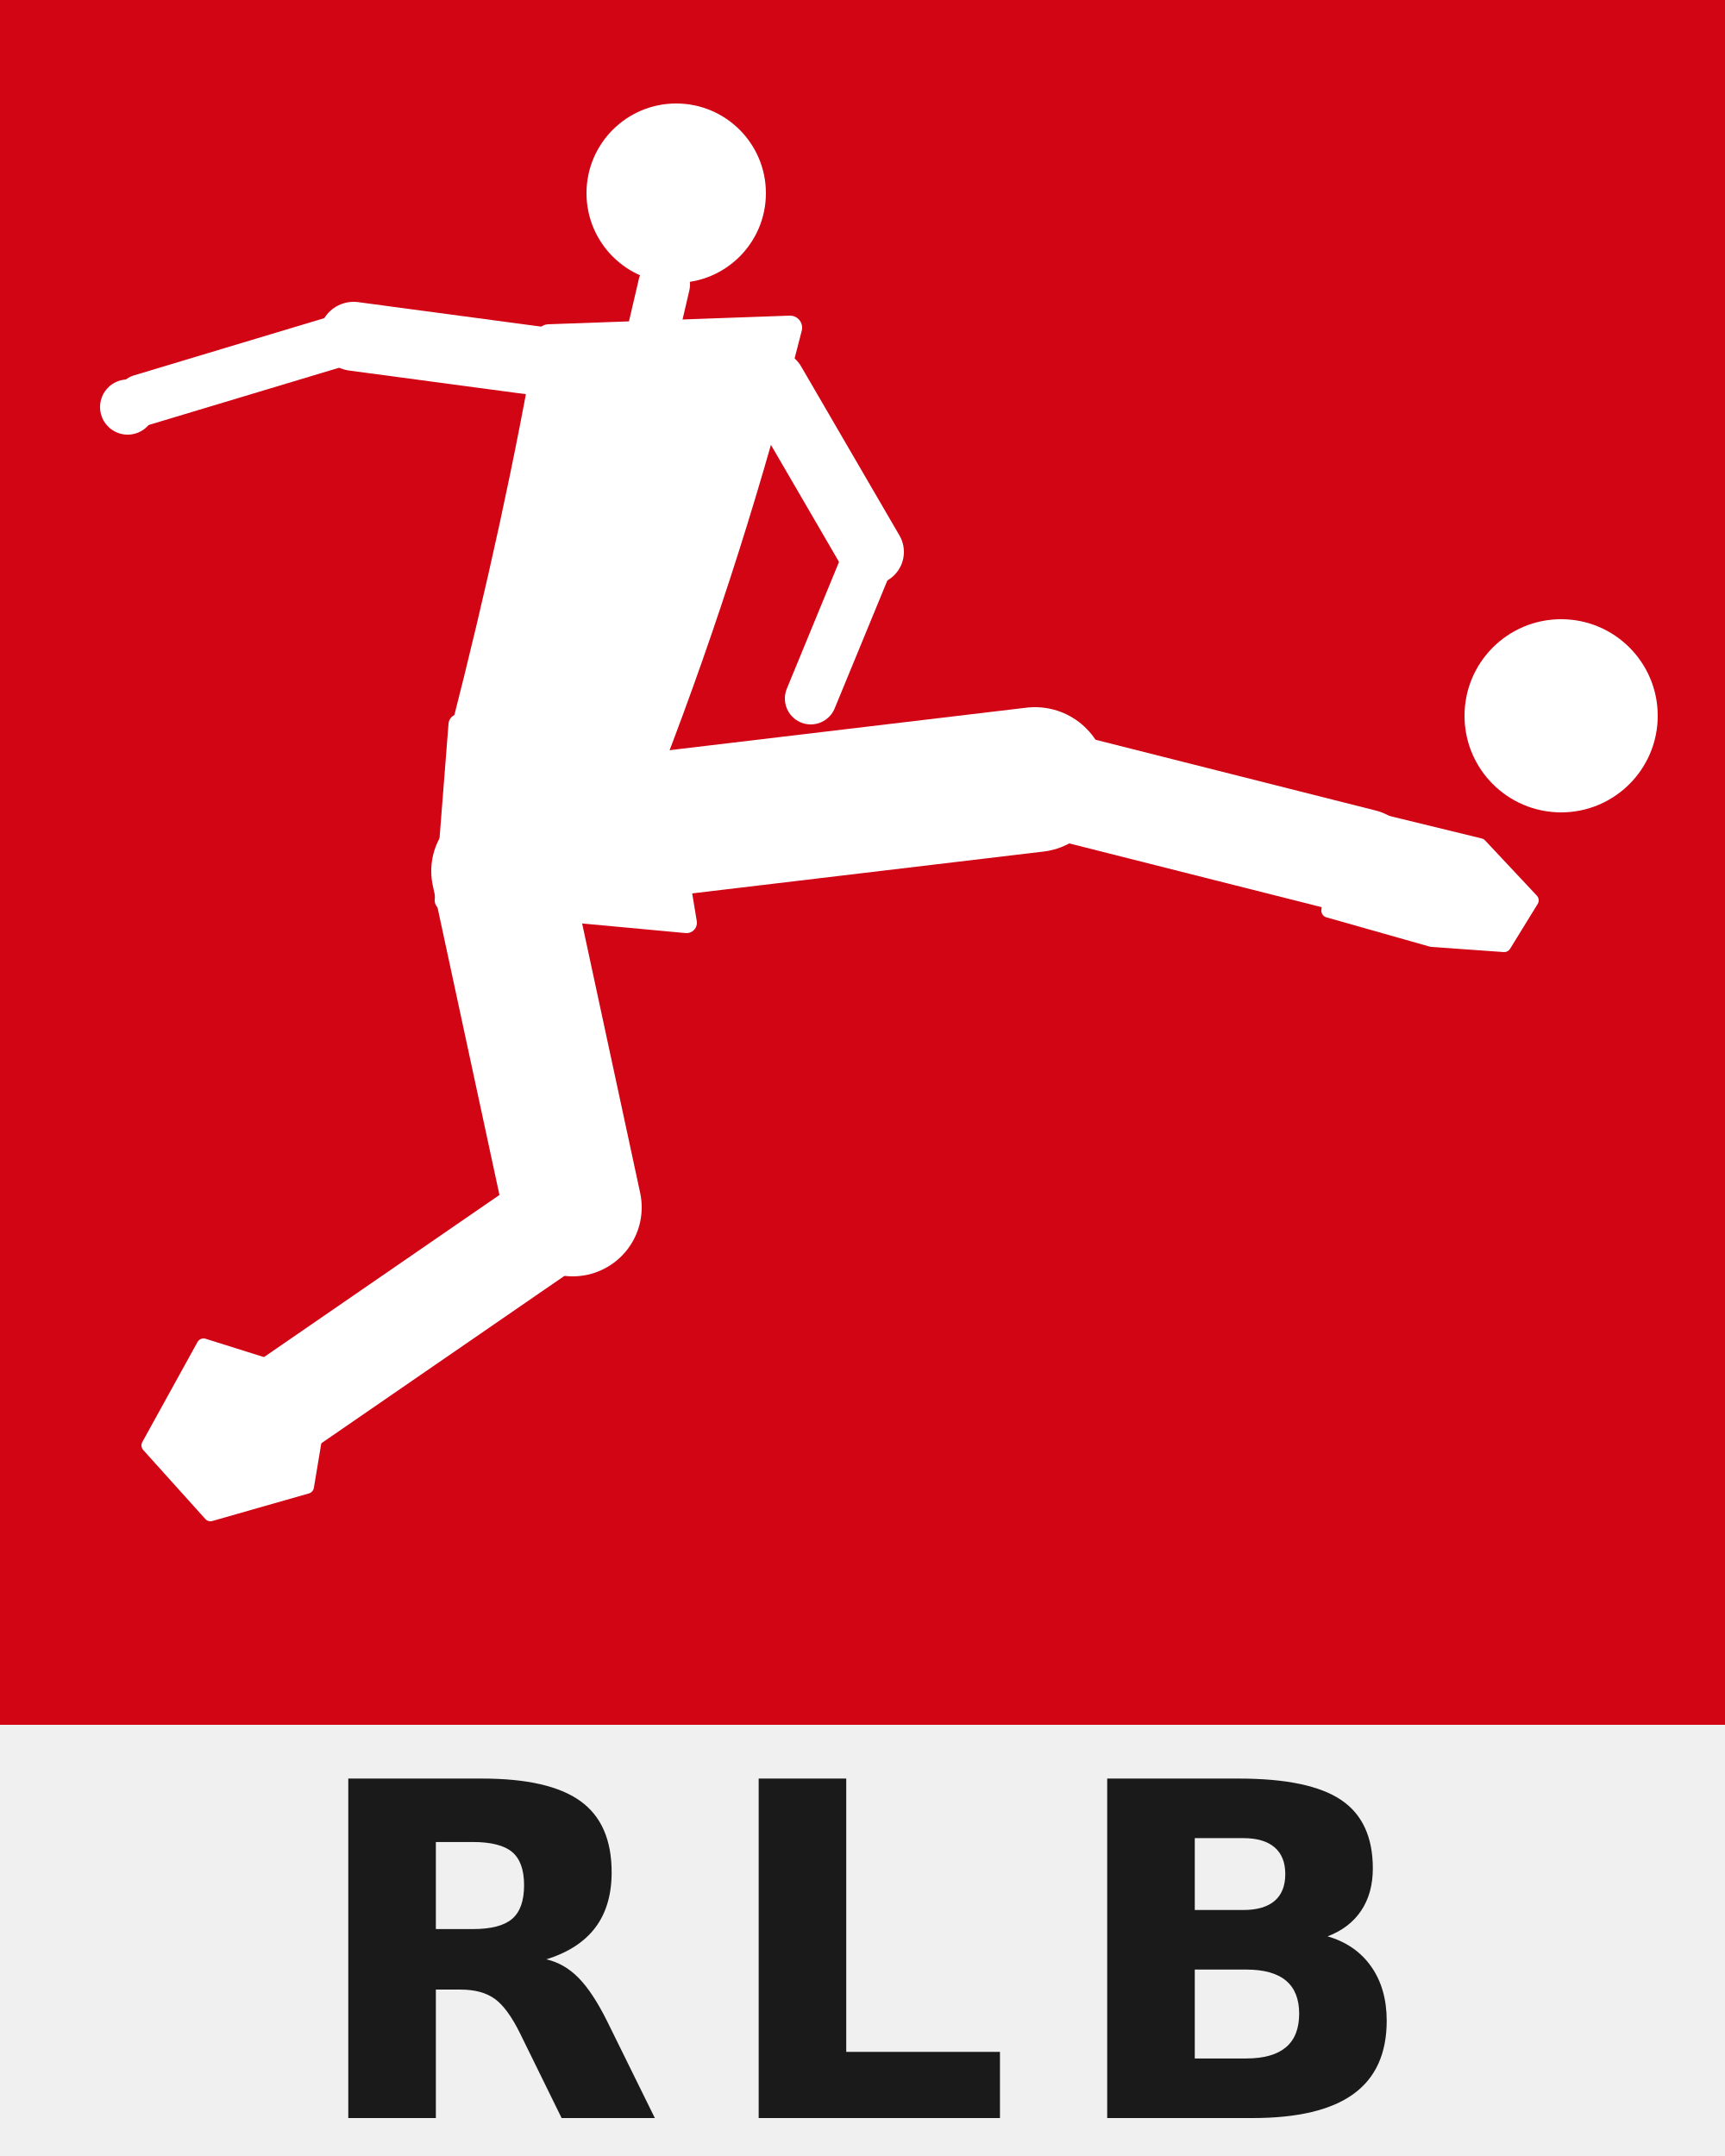
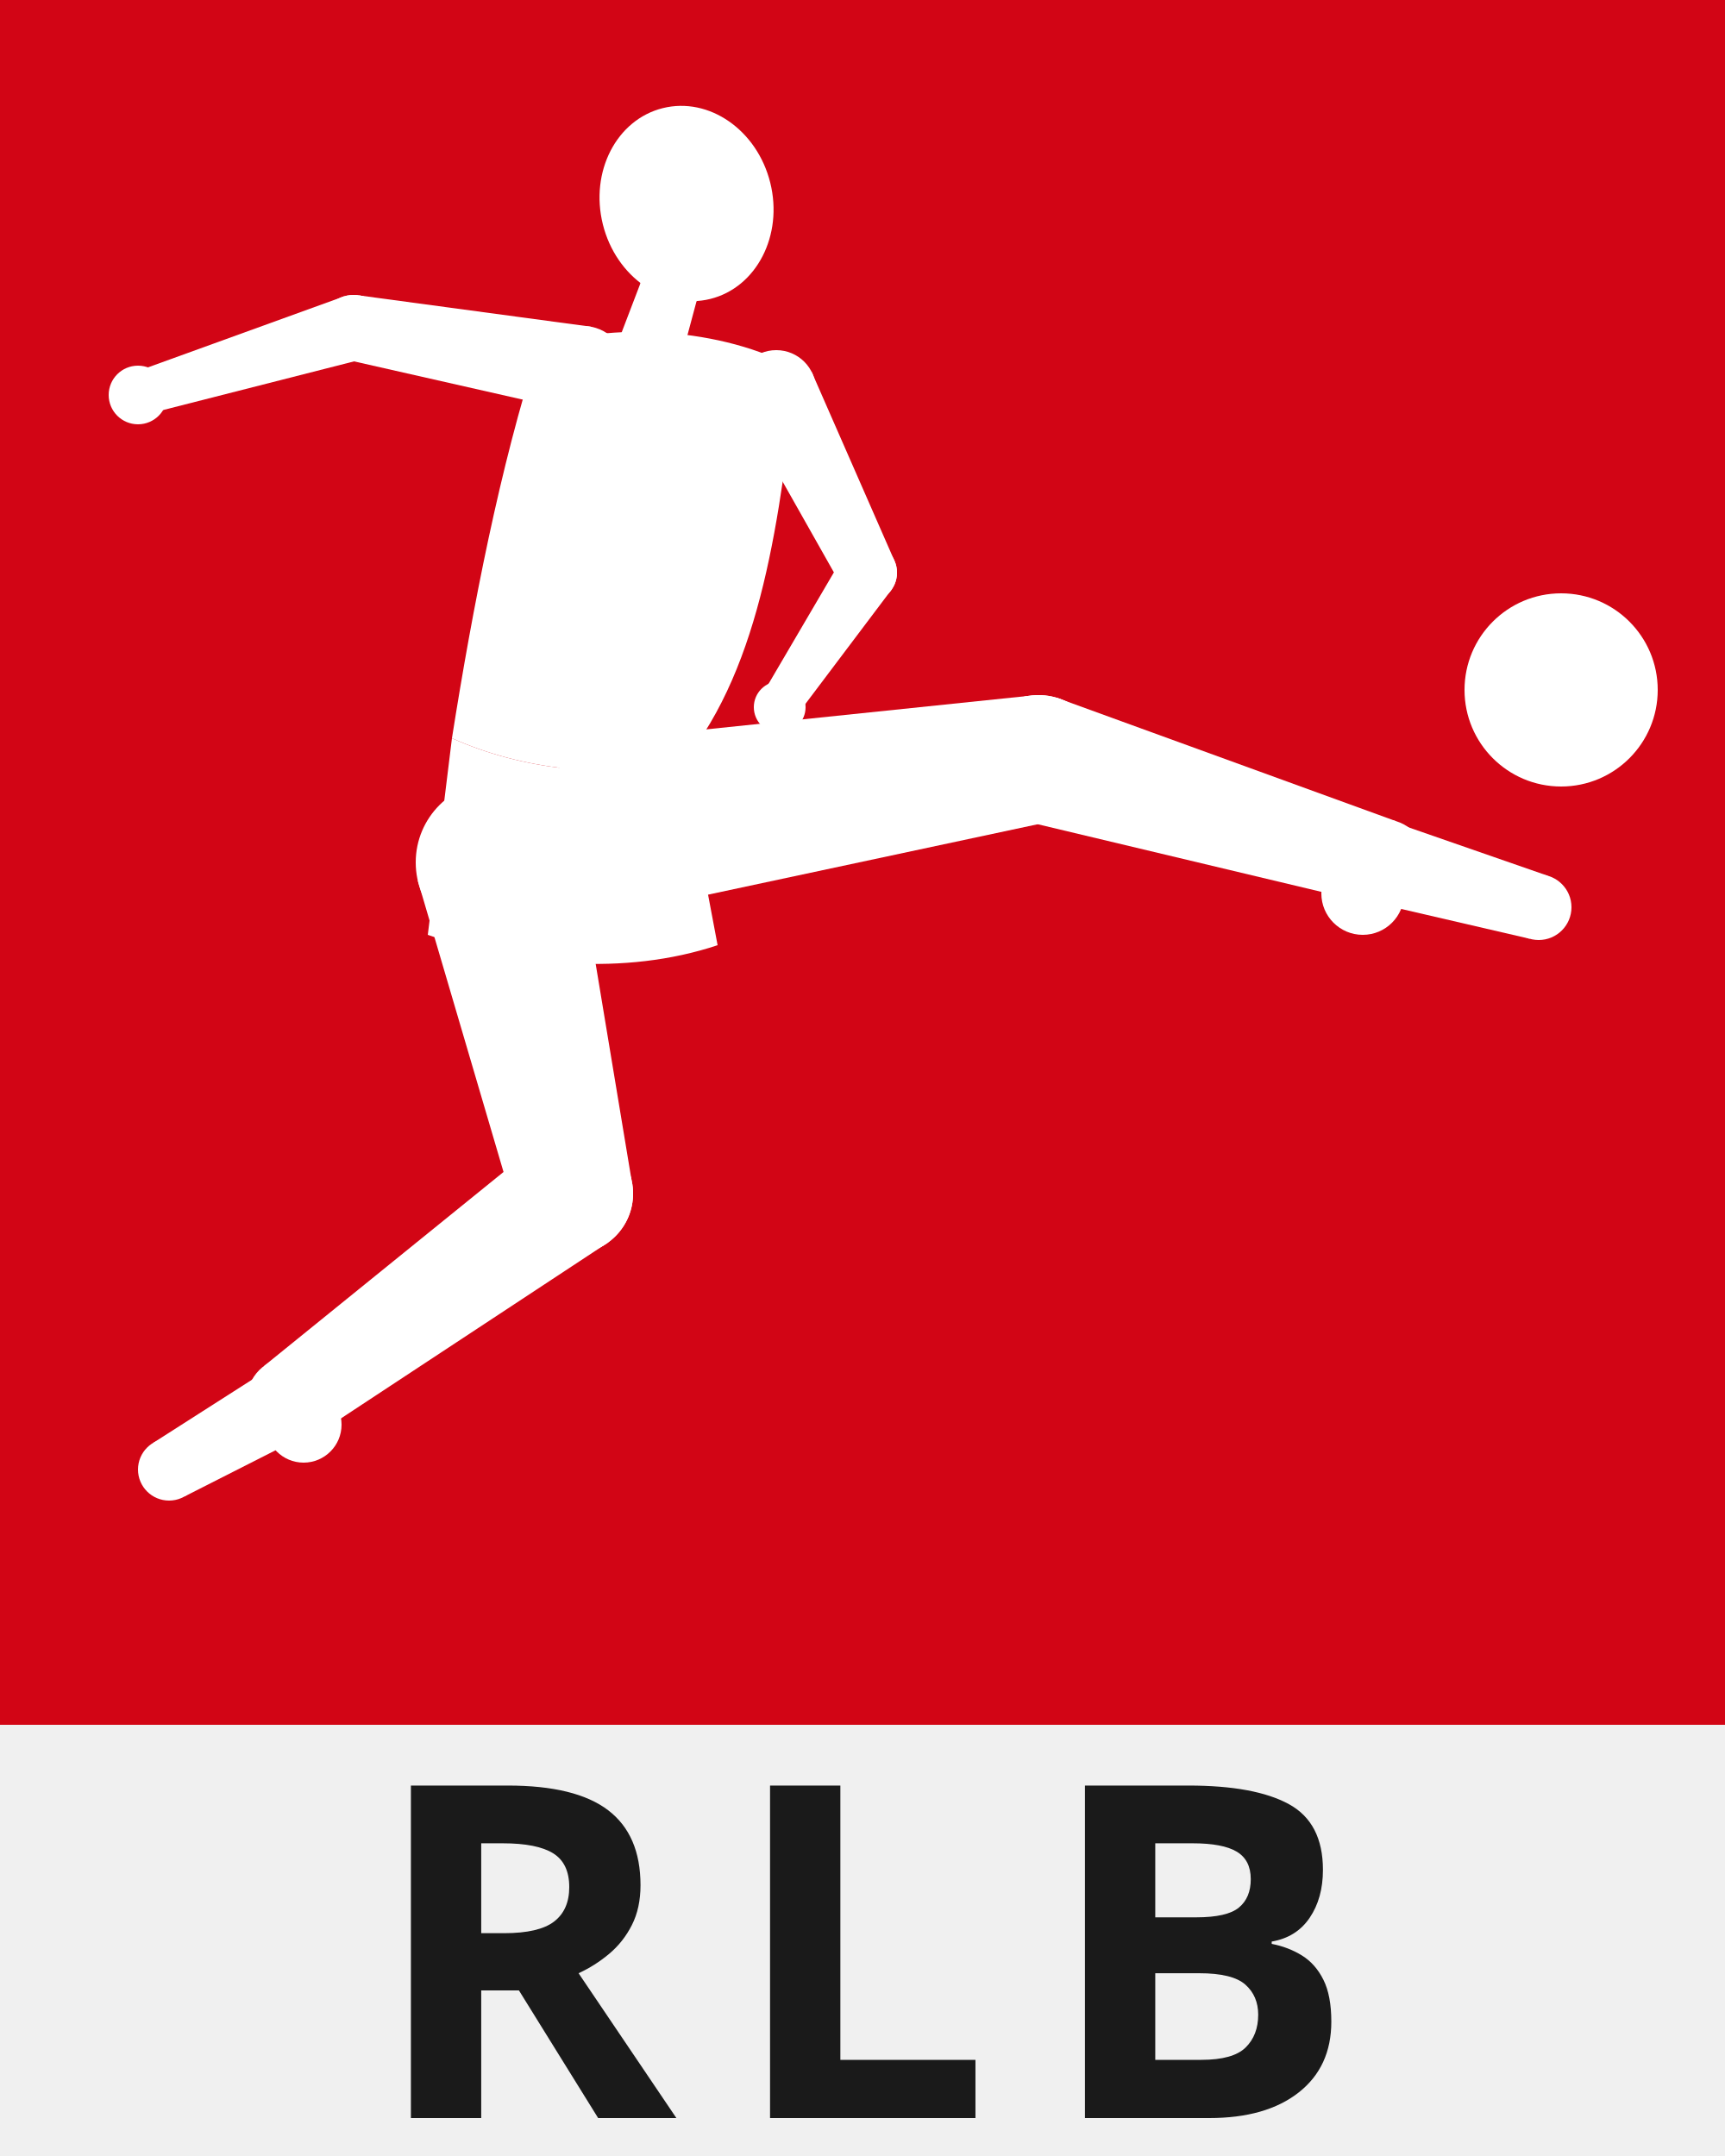
<svg xmlns="http://www.w3.org/2000/svg" viewBox="0 0 1000 1250" width="1000" height="1250">
  <rect x="0" y="0" width="1000" height="1000" fill="#D20515" />
-   <g fill="#fff" stroke="#fff" stroke-linecap="round" stroke-linejoin="round">
-     <circle cx="392" cy="112" r="52" stroke="none" />
-     <path d="M385 165 L378 195" fill="none" stroke-width="30" />
-     <path d="M318 195 Q300 300 268 425 L378 442 Q425 320 458 190 Z" stroke-width="14" />
-     <path d="M266 420 L382 438 L398 535 L258 522 Z" stroke-width="12" />
-     <path d="M332 212 L205 195" fill="none" stroke-width="40" />
-     <path d="M205 195 L82 232" fill="none" stroke-width="30" />
-     <circle cx="74" cy="236" r="16" stroke="none" />
-     <path d="M448 222 L505 320" fill="none" stroke-width="38" />
-     <path d="M505 320 L470 405" fill="none" stroke-width="30" />
-     <path d="M365 480 L600 452" fill="none" stroke-width="84" />
-     <path d="M600 452 L790 500" fill="none" stroke-width="62" />
-     <path d="M776 470 L858 490 L888 522 L872 548 L830 545 L770 528 Z" stroke-width="8" />
-     <path d="M290 505 L332 700" fill="none" stroke-width="80" />
-     <path d="M332 700 L165 815" fill="none" stroke-width="60" />
-     <path d="M118 780 L188 802 L178 862 L122 878 L86 838 Z" stroke-width="8" />
-     <circle cx="905" cy="415" r="56" stroke="none" />
+   <g fill="#fff">
+     <ellipse cx="398" cy="118" rx="50" ry="57" transform="rotate(-14 398 118)" />
+     <path d="M371.829 162.755 L357.927 199.138 L394.073 210.862 L404.171 173.245 Z" />
+     <circle cx="388" cy="168" r="17" />
+     <circle cx="376" cy="205" r="19" />
+     <path d="M312 202 C352 186 420 190 462 214 C452 300 442 385 396 442 C352 452 302 446 262 428 C274 352 290 270 312 202 Z" />
+     <path d="M262 428 C302 446 352 452 396 442 L416 548 C362 566 300 560 248 542 Z" />
+     <path d="M342.44 189.397 L208.374 171.302 L201.626 208.698 L333.56 238.603 Z" />
+     <circle cx="338" cy="214" r="25" />
+     <circle cx="205" cy="190" r="19" />
+     <path d="M199.412 171.84 L84.177 213.575 L91.823 238.425 L210.588 208.16 Z" />
+     <circle cx="205" cy="190" r="19" />
+     <circle cx="88" cy="226" r="13" />
+     <circle cx="80" cy="229" r="17" />
+     <path d="M429.428 236.286 L487.795 339.603 L518.205 324.397 L470.572 215.714 Z" />
+     <circle cx="450" cy="226" r="23" />
+     <circle cx="503" cy="332" r="17" />
+     <path d="M488.855 322.57 L445.015 397.344 L464.985 410.656 L517.145 341.43 Z" />
+     <circle cx="503" cy="332" r="17" />
+     <circle cx="455" cy="404" r="12" />
+     <circle cx="452" cy="410" r="15" />
+     <g>
+       <path d="M369.819 527.385 L607.786 476.545 L596.214 403.455 L354.181 428.615 Z" />
+       <circle cx="362" cy="478" r="50" />
+       <circle cx="602" cy="440" r="37" />
+       <path d="M591.368 475.44 L794.816 523.946 L809.184 476.054 L612.632 404.56 Z" />
+       <circle cx="602" cy="440" r="37" />
+       <circle cx="802" cy="500" r="25" />
+       <path d="M795.339 523.057 L886.727 544.254 L897.273 507.746 L808.661 476.943 Z" />
+       <circle cx="802" cy="500" r="24" />
+       <circle cx="892" cy="526" r="19" />
+       <circle cx="790" cy="518" r="24" />
+     </g>
+     <path d="M242.188 510.499 L297.884 699.818 L366.116 684.182 L333.812 489.501 Z" />
+     <circle cx="288" cy="500" r="47" />
+     <circle cx="332" cy="692" r="35" />
+     <path d="M311.332 663.754 L153.237 791.824 L182.763 832.176 L352.668 720.246 Z" />
+     <circle cx="332" cy="692" r="35" />
+     <circle cx="168" cy="812" r="25" />
+     <path d="M157.085 792.899 L89.069 836.372 L106.931 867.628 L178.915 831.101 Z" />
+     <circle cx="168" cy="812" r="22" />
+     <circle cx="98" cy="852" r="18" />
+     <circle cx="176" cy="826" r="22" />
  </g>
-   <text x="500" y="1228" text-anchor="middle" font-family="'Barlow Condensed','Arial Black','DejaVu Sans',sans-serif" font-weight="800" font-size="270" letter-spacing="30" fill="#1A1A1A">RLB</text>
+   <circle cx="905" cy="400" r="56" fill="#fff" />
+   <text x="500" y="1228" text-anchor="middle" font-family="'Barlow Condensed','Arial Black',sans-serif" font-weight="800" font-size="270" letter-spacing="30" fill="#1A1A1A">RLB</text>
</svg>
